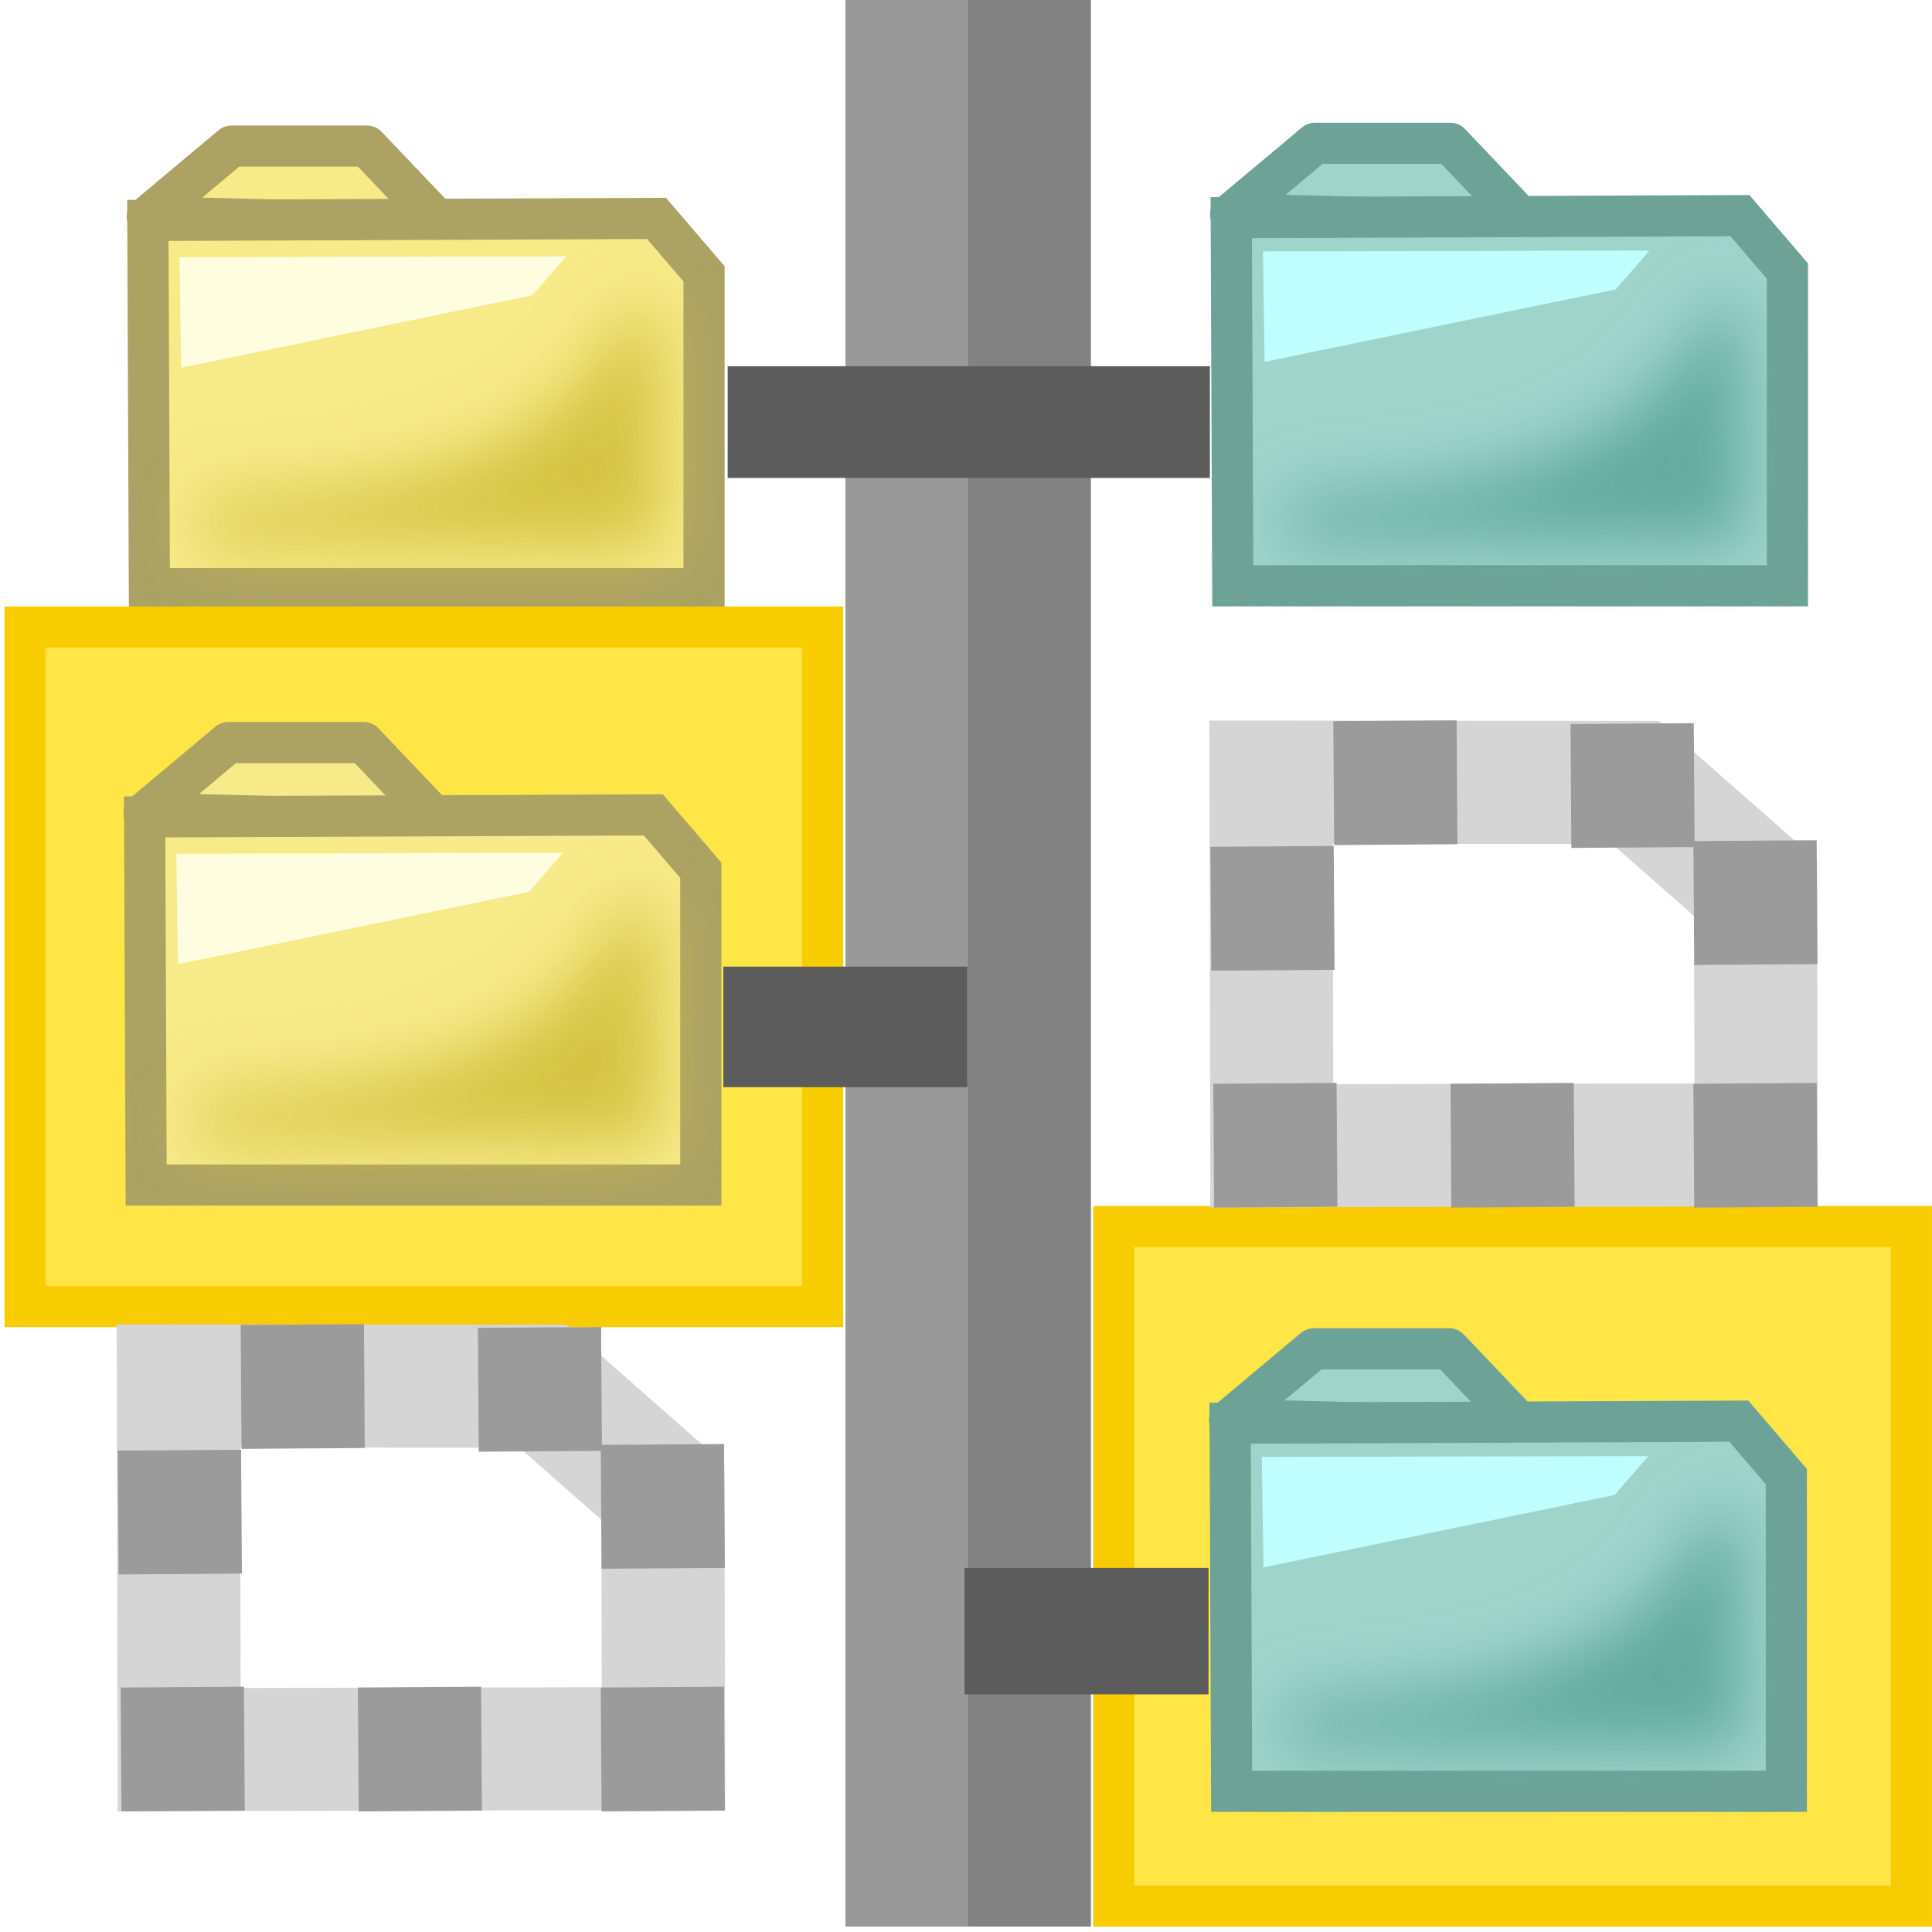
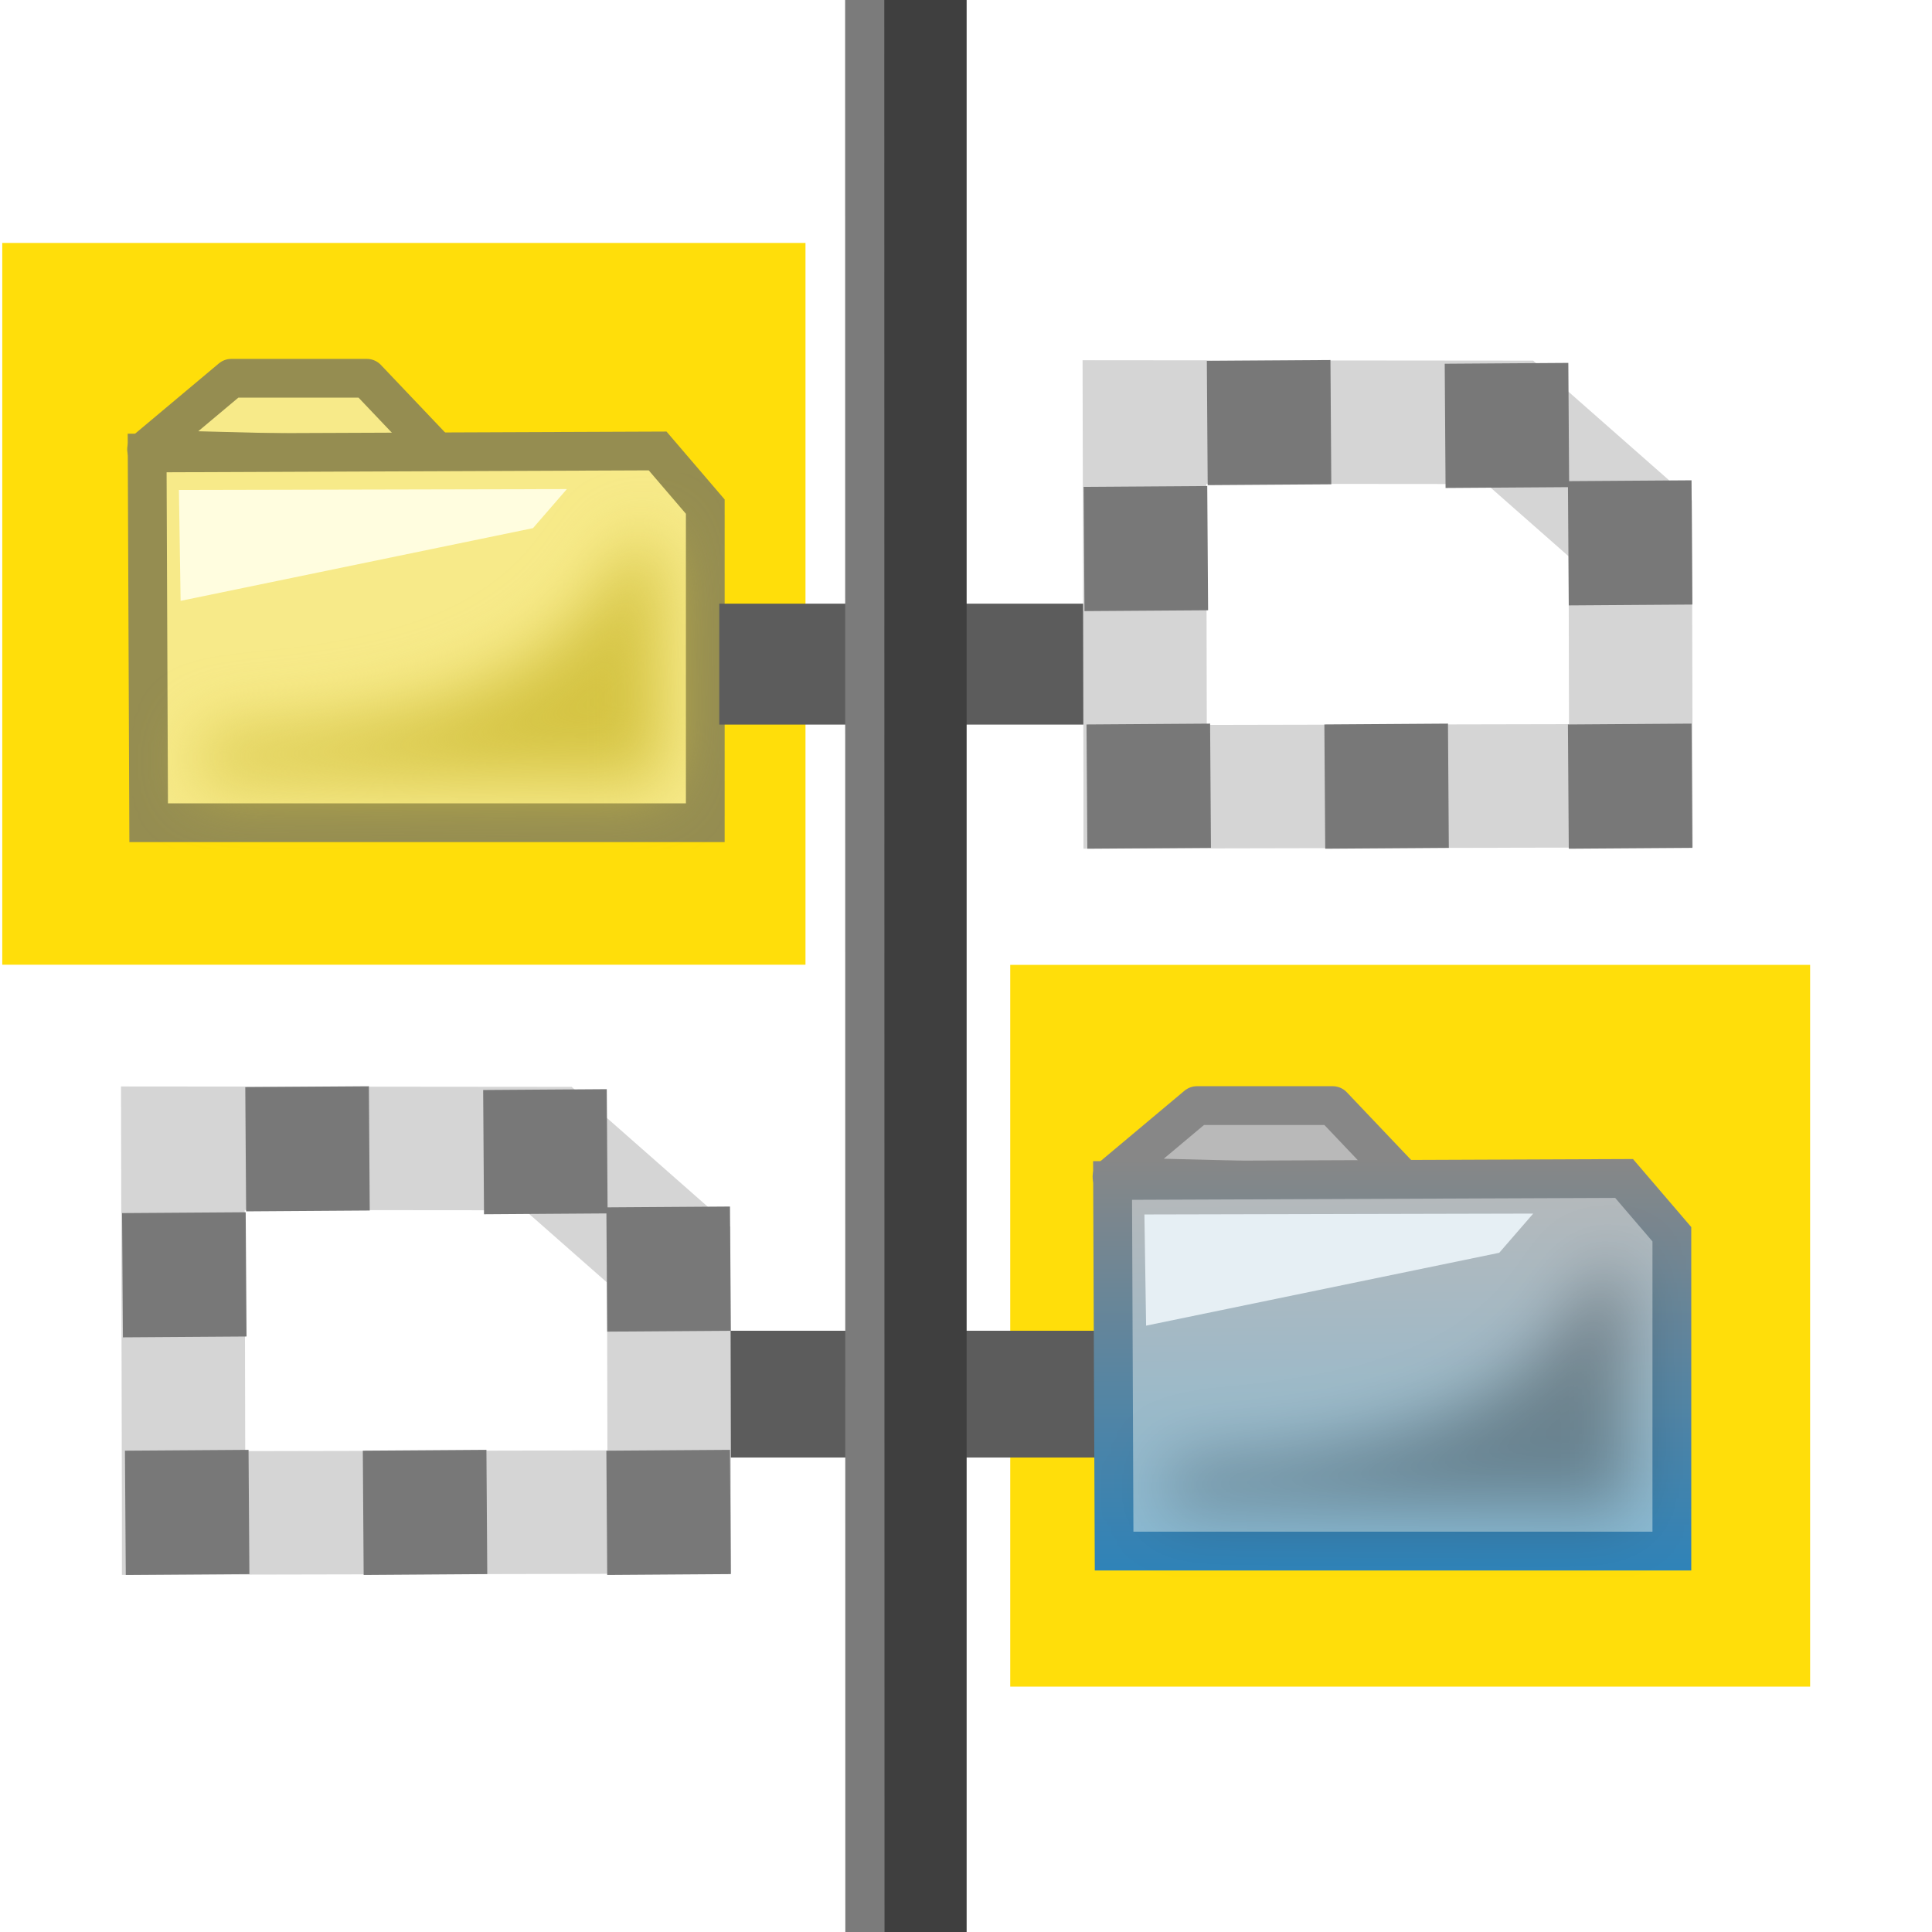
- <svg xmlns="http://www.w3.org/2000/svg" width="90" height="90" id="svg2300" version="1.0">
+ <svg xmlns="http://www.w3.org/2000/svg" xmlns:xlink="http://www.w3.org/1999/xlink" width="48" height="48" id="svg2300" version="1.0">
  <defs id="defs2302">
-     <filter x="-0.134" width="1.267" y="-0.284" height="1.567" id="filter4593">
+     <filter x="-0.134" width="1.267" y="-0.284" height="1.567" id="filter4593" color-interpolation-filters="sRGB">
      <feGaussianBlur stdDeviation="1.183" id="feGaussianBlur4595" />
    </filter>
-     <filter x="-0.106" width="1.212" y="-0.141" height="1.282" id="filter5875">
-       <feGaussianBlur stdDeviation="2.842" id="feGaussianBlur5877" />
+     <clipPath clipPathUnits="userSpaceOnUse" id="clipPath5889">
+       <path id="path5891" d="m 114.868,215.18 0.011,40.66 46.185,-4.7e-4 -0.026,-38.095 -10.033,-7.856 -36.115,-0.021 -0.022,5.312 z" style="fill:none;stroke:#ee4747;stroke-width:0.27;stroke-linecap:butt;stroke-linejoin:round;stroke-miterlimit:4;stroke-opacity:1;stroke-dasharray:none" />
+     </clipPath>
+     <linearGradient xlink:href="#linearGradient3924" id="linearGradient3930" x1="35.986" y1="43.943" x2="36.129" y2="54.112" gradientUnits="userSpaceOnUse" />
+     <linearGradient id="linearGradient3924">
+       <stop style="stop-color:#b9b9b9;stop-opacity:1;" offset="0" id="stop3926" />
+       <stop style="stop-color:#86bad5;stop-opacity:1;" offset="1" id="stop3928" />
+     </linearGradient>
+     <linearGradient xlink:href="#linearGradient3908" id="linearGradient3914" x1="34.482" y1="43.943" x2="34.482" y2="54.112" gradientUnits="userSpaceOnUse" />
+     <linearGradient id="linearGradient3908">
+       <stop style="stop-color:#878787;stop-opacity:1;" offset="0" id="stop3910" />
+       <stop style="stop-color:#2f83b8;stop-opacity:1;" offset="1" id="stop3912" />
+     </linearGradient>
+     <filter x="-0.134" width="1.267" y="-0.284" height="1.567" id="filter4593-8" color-interpolation-filters="sRGB">
+       <feGaussianBlur stdDeviation="1.183" id="feGaussianBlur4595-9" />
    </filter>
-     <clipPath clipPathUnits="userSpaceOnUse" id="clipPath5889">
-       <path id="path5891" d="M 114.868,215.18 L 114.879,255.84 L 161.064,255.839 L 161.038,217.745 L 151.005,209.888 L 114.89,209.868 L 114.868,215.18 z " style="fill:none;fill-opacity:1;fill-rule:evenodd;stroke:#ee4747;stroke-width:0.27;stroke-linecap:butt;stroke-linejoin:round;stroke-miterlimit:4;stroke-dasharray:none;stroke-opacity:1" />
-     </clipPath>
+     <filter x="-0.134" width="1.267" y="-0.284" height="1.567" id="filter4593-1" color-interpolation-filters="sRGB">
+       <feGaussianBlur stdDeviation="1.183" id="feGaussianBlur4595-7" />
+     </filter>
  </defs>
-   <g id="layer1">
-     <rect y="57.134" x="51.886" height="31.659" width="37.157" id="rect3744" style="fill:#ffe646;fill-opacity:1;stroke:#f7cc00;stroke-width:1.912;stroke-linecap:butt;stroke-linejoin:miter;stroke-miterlimit:4;stroke-dasharray:none;stroke-dashoffset:0;stroke-opacity:1" />
-     <rect style="opacity:1;fill:#828282;fill-opacity:1;stroke:none;stroke-width:1.53;stroke-linecap:butt;stroke-linejoin:miter;stroke-miterlimit:4;stroke-dasharray:none;stroke-dashoffset:0;stroke-opacity:1" id="rect3668" width="11.425" height="89.747" x="39.394" y="0" />
-     <g id="g3608" transform="matrix(1.332092,0,0,1.330779,-140.1207,-435.5858)">
-       <path style="fill:#f7ea89;fill-opacity:1;fill-rule:evenodd;stroke:#aba263;stroke-width:1.44;stroke-linecap:butt;stroke-linejoin:round;stroke-miterlimit:4;stroke-dasharray:none;stroke-opacity:1" d="M 110.339,334.905 L 120.618,335.169 L 118.015,332.429 L 113.292,332.429 L 110.339,334.905 z " id="path3610" />
-       <path id="path3612" d="M 110.359,335.033 L 110.412,347.918 L 129.809,347.918 L 129.809,336.902 L 128.148,334.962 L 110.359,335.033 z " style="fill:#f7ea89;fill-opacity:1;fill-rule:evenodd;stroke:#aba263;stroke-width:1.44;stroke-linecap:butt;stroke-linejoin:miter;stroke-miterlimit:4;stroke-dasharray:none;stroke-opacity:1" />
-       <path id="path3614" d="M 124.986,336.291 L 111.466,336.322 L 111.525,340.187 L 123.805,337.653 L 124.986,336.291 z " style="fill:#fffddf;fill-opacity:1;fill-rule:evenodd;stroke:none;stroke-width:1px;stroke-linecap:butt;stroke-linejoin:miter;stroke-opacity:1" />
-       <path transform="matrix(0.919753,0,0,1,10.29907,0)" id="path3616" d="M 110.9,346.339 L 128.342,346.447 L 128.235,338.372 C 127.582,337.651 126.881,338.533 126.47,339.159 C 123.9,343.069 119.325,344.447 111.675,344.882 C 110.893,344.926 110.224,346.062 110.9,346.339 z " style="fill:#d5c443;fill-opacity:1;fill-rule:evenodd;stroke:none;stroke-width:1px;stroke-linecap:butt;stroke-linejoin:miter;stroke-opacity:1;filter:url(#filter4593)" />
+   <g id="layer1" transform="translate(0,-42)">
+     <rect y="65.972" x="25.099" height="17.932" width="19.873" id="rect3744" style="fill:#ffde0a;fill-opacity:1;stroke:none" />
+     <rect style="fill:#5c5c5c;fill-opacity:1;stroke:none" id="rect3674" width="11.996" height="3.15" x="17.962" y="75.062" />
+     <g id="g4156" transform="matrix(1.005106,0,0,1.005106,-0.06935867,26.62896)">
+       <path style="fill:#b9b9b9;fill-opacity:1;fill-rule:evenodd;stroke:#878787;stroke-width:0.959;stroke-linecap:butt;stroke-linejoin:round;stroke-miterlimit:4;stroke-opacity:1;stroke-dasharray:none" d="m 27.556,44.382 7.306,0.187 -1.85,-1.947 -3.357,0 -2.099,1.76 z" id="path4990" />
+       <path id="path4992" d="m 27.57,44.473 0.038,9.16 13.787,0 0,-7.831 -1.181,-1.379 -12.644,0.05 z" style="fill:url(#linearGradient3930);fill-opacity:1;fill-rule:evenodd;stroke:url(#linearGradient3914);stroke-width:0.959;stroke-linecap:butt;stroke-linejoin:miter;stroke-miterlimit:4;stroke-opacity:1;stroke-dasharray:none" />
+       <path id="path4994" d="m 37.967,45.291 -9.61,0.022 0.042,2.748 8.729,-1.801 0.839,-0.968 z" style="fill:#e6eff4;fill-opacity:1;fill-rule:evenodd;stroke:none" />
+       <path transform="matrix(0.6537456,0,0,0.7108586,-43.55111,-193.688)" id="path4996" d="m 110.9,346.339 17.442,0.108 -0.108,-8.075 c -0.652,-0.72 -1.354,0.162 -1.765,0.788 -2.569,3.91 -7.145,5.287 -14.795,5.723 -0.782,0.044 -1.45,1.18 -0.775,1.457 z" style="fill:#000000;fill-opacity:0.297;fill-rule:evenodd;stroke:none;filter:url(#filter4593-8)" />
    </g>
-     <g id="g3618" transform="matrix(1.332092,0,0,1.330779,-89.65207,-435.7147)">
-       <path style="fill:#9fd4cb;fill-opacity:1;fill-rule:evenodd;stroke:#6da297;stroke-width:1.44;stroke-linecap:butt;stroke-linejoin:round;stroke-miterlimit:4;stroke-dasharray:none;stroke-opacity:1" d="M 110.339,334.905 L 120.618,335.169 L 118.015,332.429 L 113.292,332.429 L 110.339,334.905 z " id="path3620" />
-       <path id="path3622" d="M 110.359,335.033 L 110.412,347.918 L 129.809,347.918 L 129.809,336.902 L 128.148,334.962 L 110.359,335.033 z " style="fill:#9fd4cb;fill-opacity:1;fill-rule:evenodd;stroke:#6da297;stroke-width:1.44;stroke-linecap:butt;stroke-linejoin:miter;stroke-miterlimit:4;stroke-dasharray:none;stroke-opacity:1" />
-       <path id="path3624" d="M 124.986,336.184 L 111.466,336.214 L 111.525,340.079 L 123.805,337.545 L 124.986,336.184 z " style="fill:#c0fdff;fill-opacity:1;fill-rule:evenodd;stroke:none;stroke-width:1px;stroke-linecap:butt;stroke-linejoin:miter;stroke-opacity:1" />
-       <path transform="matrix(0.919753,0,0,1,10.29907,0)" id="path3626" d="M 110.9,346.339 L 128.342,346.447 L 128.235,338.372 C 127.582,337.651 126.881,338.533 126.47,339.159 C 123.9,343.069 119.325,344.447 111.675,344.882 C 110.893,344.926 110.224,346.062 110.9,346.339 z " style="fill:#64ab9f;fill-opacity:1;fill-rule:evenodd;stroke:none;stroke-width:1px;stroke-linecap:butt;stroke-linejoin:miter;stroke-opacity:1;filter:url(#filter4593)" />
+     <rect style="fill:#ffde0a;fill-opacity:1;stroke:none" id="rect3650" width="19.956" height="17.932" x="0.056" y="48.036" />
+     <g id="g4637" transform="matrix(0.7129362,0,0,0.7129153,-75.02311,-185.5957)">
+       <path style="fill:#f7ea89;fill-opacity:1;fill-rule:evenodd;stroke:#958d51;stroke-width:1.35;stroke-linecap:butt;stroke-linejoin:round;stroke-miterlimit:4;stroke-opacity:1;stroke-dasharray:none" d="m 110.339,334.905 10.279,0.263 -2.603,-2.739 -4.723,0 -2.953,2.476 z" id="path4639" />
+       <path id="path4641" d="m 110.359,335.033 0.053,12.885 19.397,0 0,-11.016 -1.661,-1.94 -17.789,0.071 z" style="fill:#f7ea89;fill-opacity:1;fill-rule:evenodd;stroke:#958d51;stroke-width:1.35;stroke-linecap:butt;stroke-linejoin:miter;stroke-miterlimit:4;stroke-opacity:1;stroke-dasharray:none" />
+       <path id="path4643" d="m 124.986,336.291 -13.52,0.03 0.059,3.865 12.28,-2.534 1.181,-1.362 z" style="fill:#fffddf;fill-opacity:1;fill-rule:evenodd;stroke:none" />
+       <path transform="matrix(0.919753,0,0,1,10.29907,0)" id="path4645" d="m 110.9,346.339 17.442,0.108 -0.108,-8.075 c -0.652,-0.72 -1.354,0.162 -1.765,0.788 -2.569,3.91 -7.145,5.287 -14.795,5.723 -0.782,0.044 -1.45,1.18 -0.775,1.457 z" style="fill:#d5c443;fill-opacity:1;fill-rule:evenodd;stroke:none;filter:url(#filter4593-1)" />
    </g>
-     <g id="g3632" transform="matrix(1.332092,0,0,1.330779,-89.7044,-379.5566)">
-       <path style="fill:#9fd4cb;fill-opacity:1;fill-rule:evenodd;stroke:#6da297;stroke-width:1.44;stroke-linecap:butt;stroke-linejoin:round;stroke-miterlimit:4;stroke-dasharray:none;stroke-opacity:1" d="M 110.339,334.905 L 120.618,335.169 L 118.015,332.429 L 113.292,332.429 L 110.339,334.905 z " id="path3634" />
-       <path id="path3636" d="M 110.359,335.033 L 110.412,347.918 L 129.809,347.918 L 129.809,336.902 L 128.148,334.962 L 110.359,335.033 z " style="fill:#9fd4cb;fill-opacity:1;fill-rule:evenodd;stroke:#6da297;stroke-width:1.44;stroke-linecap:butt;stroke-linejoin:miter;stroke-miterlimit:4;stroke-dasharray:none;stroke-opacity:1" />
-       <path id="path3638" d="M 124.986,336.184 L 111.466,336.214 L 111.525,340.079 L 123.805,337.545 L 124.986,336.184 z " style="fill:#c0fdff;fill-opacity:1;fill-rule:evenodd;stroke:none;stroke-width:1px;stroke-linecap:butt;stroke-linejoin:miter;stroke-opacity:1" />
-       <path transform="matrix(0.919753,0,0,1,10.29907,0)" id="path3640" d="M 110.9,346.339 L 128.342,346.447 L 128.235,338.372 C 127.582,337.651 126.881,338.533 126.47,339.159 C 123.9,343.069 119.325,344.447 111.675,344.882 C 110.893,344.926 110.224,346.062 110.9,346.339 z " style="fill:#64ab9f;fill-opacity:1;fill-rule:evenodd;stroke:none;stroke-width:1px;stroke-linecap:butt;stroke-linejoin:miter;stroke-opacity:1;filter:url(#filter4593)" />
+     <rect style="fill:#5c5c5c;fill-opacity:1;stroke:none" id="rect3672" width="9.08" height="3.004" x="17.87" y="56.998" />
+     <path d="m 28.452,61.546 -0.019,-9.061 9.079,0.008 2.992,2.634 0.014,6.395 -12.066,0.025 z" style="fill:none;stroke:#d5d5d5;stroke-width:3.067;stroke-linecap:butt;stroke-linejoin:miter;stroke-miterlimit:4;stroke-opacity:1;stroke-dasharray:none;stroke-dashoffset:0" id="path3676" />
+     <g id="g3051" transform="translate(-3.083333,-9)" style="fill:#787878;fill-opacity:1">
+       <path id="path3678" d="m 33.067,59.966 0.021,3.087 3.071,-0.021 -0.021,-3.087 -3.071,0.021 z" style="fill:#787878;fill-opacity:1;fill-rule:evenodd;stroke:none" />
+       <path id="path3680" d="m 30.006,63.096 0.021,3.087 3.071,-0.021 -0.021,-3.087 -3.071,0.021 z" style="fill:#787878;fill-opacity:1;fill-rule:evenodd;stroke:none" />
+       <path id="path3682" d="m 30.077,68.999 0.021,3.087 3.071,-0.021 -0.021,-3.087 -3.071,0.021 z" style="fill:#787878;fill-opacity:1;fill-rule:evenodd;stroke:none" />
+       <path id="path3684" d="m 35.987,68.999 0.021,3.087 3.071,-0.021 -0.021,-3.087 -3.071,0.021 z" style="fill:#787878;fill-opacity:1;fill-rule:evenodd;stroke:none" />
+       <path id="path3686" d="m 42.038,68.999 0.021,3.087 3.071,-0.021 -0.021,-3.087 -3.071,0.021 z" style="fill:#787878;fill-opacity:1;fill-rule:evenodd;stroke:none" />
+       <path id="path3688" d="m 42.038,62.954 0.021,3.087 3.071,-0.021 -0.021,-3.087 -3.071,0.021 z" style="fill:#787878;fill-opacity:1;fill-rule:evenodd;stroke:none" />
+       <path id="path3690" d="m 38.977,60.037 0.021,3.087 3.071,-0.021 -0.021,-3.087 -3.071,0.021 z" style="fill:#787878;fill-opacity:1;fill-rule:evenodd;stroke:none" />
    </g>
-     <rect style="fill:#ffe646;fill-opacity:1;stroke:#f7cc00;stroke-width:1.912;stroke-linecap:butt;stroke-linejoin:miter;stroke-miterlimit:4;stroke-dasharray:none;stroke-dashoffset:0;stroke-opacity:1" id="rect3650" width="37.157" height="31.659" x="1.167" y="29.207" />
-     <g id="g3652" transform="matrix(1.332092,0,0,1.330779,-140.2707,-407.8)">
-       <path style="fill:#f7ea89;fill-opacity:1;fill-rule:evenodd;stroke:#aba263;stroke-width:1.44;stroke-linecap:butt;stroke-linejoin:round;stroke-miterlimit:4;stroke-dasharray:none;stroke-opacity:1" d="M 110.339,334.905 L 120.618,335.169 L 118.015,332.429 L 113.292,332.429 L 110.339,334.905 z " id="path3654" />
-       <path id="path3656" d="M 110.359,335.033 L 110.412,347.918 L 129.809,347.918 L 129.809,336.902 L 128.148,334.962 L 110.359,335.033 z " style="fill:#f7ea89;fill-opacity:1;fill-rule:evenodd;stroke:#aba263;stroke-width:1.44;stroke-linecap:butt;stroke-linejoin:miter;stroke-miterlimit:4;stroke-dasharray:none;stroke-opacity:1" />
-       <path id="path3658" d="M 124.986,336.291 L 111.466,336.322 L 111.525,340.187 L 123.805,337.653 L 124.986,336.291 z " style="fill:#fffddf;fill-opacity:1;fill-rule:evenodd;stroke:none;stroke-width:1px;stroke-linecap:butt;stroke-linejoin:miter;stroke-opacity:1" />
-       <path transform="matrix(0.919753,0,0,1,10.29907,0)" id="path3660" d="M 110.9,346.339 L 128.342,346.447 L 128.235,338.372 C 127.582,337.651 126.881,338.533 126.47,339.159 C 123.9,343.069 119.325,344.447 111.675,344.882 C 110.893,344.926 110.224,346.062 110.9,346.339 z " style="fill:#d5c443;fill-opacity:1;fill-rule:evenodd;stroke:none;stroke-width:1px;stroke-linecap:butt;stroke-linejoin:miter;stroke-opacity:1;filter:url(#filter4593)" />
+     <path d="m 4.562,79.589 -0.019,-9.061 9.079,0.008 2.992,2.634 0.014,6.395 -12.066,0.025 z" style="fill:none;stroke:#d5d5d5;stroke-width:3.067;stroke-linecap:butt;stroke-linejoin:miter;stroke-miterlimit:4;stroke-opacity:1;stroke-dasharray:none;stroke-dashoffset:0" id="path3722" />
+     <g id="g3068" transform="translate(0.25,-6)" style="fill:#787878;fill-opacity:1">
+       <path id="path3724" d="m 5.844,75.009 0.021,3.087 3.071,-0.021 -0.021,-3.087 -3.071,0.021 z" style="fill:#787878;fill-opacity:1;fill-rule:evenodd;stroke:none" />
+       <path id="path3726" d="m 2.783,78.139 0.021,3.087 3.071,-0.021 -0.021,-3.087 -3.071,0.021 z" style="fill:#787878;fill-opacity:1;fill-rule:evenodd;stroke:none" />
+       <path id="path3728" d="m 2.854,84.042 0.021,3.087 3.071,-0.021 -0.021,-3.087 -3.071,0.021 z" style="fill:#787878;fill-opacity:1;fill-rule:evenodd;stroke:none" />
+       <path id="path3730" d="m 8.764,84.042 0.021,3.087 3.071,-0.021 -0.021,-3.087 -3.071,0.021 z" style="fill:#787878;fill-opacity:1;fill-rule:evenodd;stroke:none" />
+       <path id="path3732" d="m 14.815,84.042 0.021,3.087 3.071,-0.021 -0.021,-3.087 -3.071,0.021 z" style="fill:#787878;fill-opacity:1;fill-rule:evenodd;stroke:none" />
+       <path id="path3734" d="m 14.815,77.997 0.021,3.087 3.071,-0.021 -0.021,-3.087 -3.071,0.021 z" style="fill:#787878;fill-opacity:1;fill-rule:evenodd;stroke:none" />
+       <path id="path3736" d="m 11.754,75.081 0.021,3.087 3.071,-0.021 -0.021,-3.087 -3.071,0.021 z" style="fill:#787878;fill-opacity:1;fill-rule:evenodd;stroke:none" />
    </g>
-     <rect y="0" x="39.394" height="89.747" width="5.701" id="rect3742" style="opacity:1;fill:#999999;fill-opacity:1;stroke:none;stroke-width:1.53;stroke-linecap:butt;stroke-linejoin:miter;stroke-miterlimit:4;stroke-dasharray:none;stroke-dashoffset:0;stroke-opacity:1" />
-     <rect style="opacity:1;fill:#5c5c5c;fill-opacity:1;stroke:none;stroke-width:1.53;stroke-linecap:butt;stroke-linejoin:miter;stroke-miterlimit:4;stroke-dasharray:none;stroke-dashoffset:0;stroke-opacity:1" id="rect3672" width="11.368" height="5.617" x="33.695" y="45.029" />
-     <rect style="opacity:1;fill:#5c5c5c;fill-opacity:1;stroke:none;stroke-width:1.53;stroke-linecap:butt;stroke-linejoin:miter;stroke-miterlimit:4;stroke-dasharray:none;stroke-dashoffset:0;stroke-opacity:1" id="rect3670" width="22.463" height="5.205" x="33.898" y="17.06" />
-     <rect style="opacity:1;fill:#5c5c5c;fill-opacity:1;stroke:none;stroke-width:1.53;stroke-linecap:butt;stroke-linejoin:miter;stroke-miterlimit:4;stroke-dasharray:none;stroke-dashoffset:0;stroke-opacity:1" id="rect3674" width="11.368" height="5.89" x="44.93" y="73.039" />
-     <g id="g3692" transform="matrix(1.250022,0,0,1.248789,-236.1155,-123.6787)">
-       <path id="path3676" style="opacity:1;fill:none;fill-opacity:1;fill-rule:evenodd;stroke:#d5d5d5;stroke-width:4.59;stroke-linecap:butt;stroke-linejoin:miter;stroke-miterlimit:4;stroke-dasharray:none;stroke-dashoffset:0;stroke-opacity:1" d="M 236.285,141.782 L 236.256,128.215 L 249.837,128.227 L 254.312,132.17 L 254.334,141.745 L 236.285,141.782 z " />
-       <path id="path3678" d="M 238.577,125.941 L 238.609,130.563 L 243.202,130.531 L 243.171,125.91 L 238.577,125.941 z " style="opacity:1;fill:#9b9b9b;fill-opacity:1;fill-rule:evenodd;stroke:none;stroke-width:4.59;stroke-linecap:butt;stroke-linejoin:miter;stroke-miterlimit:4;stroke-dasharray:4.59, 4.59;stroke-dashoffset:0;stroke-opacity:1" />
-       <path id="path3680" d="M 233.998,130.627 L 234.029,135.248 L 238.623,135.217 L 238.592,130.595 L 233.998,130.627 z " style="opacity:1;fill:#9b9b9b;fill-opacity:1;fill-rule:evenodd;stroke:none;stroke-width:4.59;stroke-linecap:butt;stroke-linejoin:miter;stroke-miterlimit:4;stroke-dasharray:4.59, 4.59;stroke-dashoffset:0;stroke-opacity:1" />
-       <path id="path3682" d="M 234.105,139.466 L 234.136,144.087 L 238.73,144.056 L 238.698,139.435 L 234.105,139.466 z " style="opacity:1;fill:#9b9b9b;fill-opacity:1;fill-rule:evenodd;stroke:none;stroke-width:4.59;stroke-linecap:butt;stroke-linejoin:miter;stroke-miterlimit:4;stroke-dasharray:4.59, 4.59;stroke-dashoffset:0;stroke-opacity:1" />
-       <path id="path3684" d="M 242.944,139.466 L 242.975,144.087 L 247.569,144.056 L 247.538,139.435 L 242.944,139.466 z " style="opacity:1;fill:#9b9b9b;fill-opacity:1;fill-rule:evenodd;stroke:none;stroke-width:4.59;stroke-linecap:butt;stroke-linejoin:miter;stroke-miterlimit:4;stroke-dasharray:4.59, 4.59;stroke-dashoffset:0;stroke-opacity:1" />
-       <path id="path3686" d="M 251.996,139.466 L 252.027,144.087 L 256.621,144.056 L 256.59,139.435 L 251.996,139.466 z " style="opacity:1;fill:#9b9b9b;fill-opacity:1;fill-rule:evenodd;stroke:none;stroke-width:4.59;stroke-linecap:butt;stroke-linejoin:miter;stroke-miterlimit:4;stroke-dasharray:4.59, 4.59;stroke-dashoffset:0;stroke-opacity:1" />
-       <path id="path3688" d="M 251.996,130.414 L 252.027,135.035 L 256.621,135.004 L 256.59,130.383 L 251.996,130.414 z " style="opacity:1;fill:#9b9b9b;fill-opacity:1;fill-rule:evenodd;stroke:none;stroke-width:4.59;stroke-linecap:butt;stroke-linejoin:miter;stroke-miterlimit:4;stroke-dasharray:4.59, 4.59;stroke-dashoffset:0;stroke-opacity:1" />
-       <path id="path3690" d="M 247.417,126.048 L 247.448,130.669 L 252.042,130.638 L 252.01,126.016 L 247.417,126.048 z " style="opacity:1;fill:#9b9b9b;fill-opacity:1;fill-rule:evenodd;stroke:none;stroke-width:4.59;stroke-linecap:butt;stroke-linejoin:miter;stroke-miterlimit:4;stroke-dasharray:4.59, 4.59;stroke-dashoffset:0;stroke-opacity:1" />
+     <g id="g2954" transform="translate(-51.83333,-6.5)">
+       <rect y="72.556" x="27.599" height="16.932" width="19.873" id="rect2864" style="fill:#ffe646;fill-opacity:1;stroke:#f7cc00;stroke-width:1.022;stroke-linecap:butt;stroke-linejoin:miter;stroke-miterlimit:4;stroke-opacity:1;stroke-dasharray:none;stroke-dashoffset:0" />
+       <rect style="fill:#828282;fill-opacity:1;stroke:none" id="rect2866" width="6.11" height="48" x="20.917" y="41.999" />
+       <g id="g2868" transform="matrix(0.7124427,0,0,0.7117403,-75.09238,-190.9659)">
+         <path style="fill:#f7ea89;fill-opacity:1;fill-rule:evenodd;stroke:#aba263;stroke-width:1.44;stroke-linecap:butt;stroke-linejoin:round;stroke-miterlimit:4;stroke-opacity:1;stroke-dasharray:none" d="m 110.339,334.905 10.279,0.263 -2.603,-2.739 -4.723,0 -2.953,2.476 z" id="path2870" />
+         <path id="path2872" d="m 110.359,335.033 0.053,12.885 19.397,0 0,-11.016 -1.661,-1.94 -17.789,0.071 z" style="fill:#f7ea89;fill-opacity:1;fill-rule:evenodd;stroke:#aba263;stroke-width:1.44;stroke-linecap:butt;stroke-linejoin:miter;stroke-miterlimit:4;stroke-opacity:1;stroke-dasharray:none" />
+         <path id="path2874" d="m 124.986,336.291 -13.52,0.03 0.059,3.865 12.28,-2.534 1.181,-1.362 z" style="fill:#fffddf;fill-opacity:1;fill-rule:evenodd;stroke:none" />
+         <path transform="matrix(0.919753,0,0,1,10.29907,0)" id="path2876" d="m 110.9,346.339 17.442,0.108 -0.108,-8.075 c -0.652,-0.72 -1.354,0.162 -1.765,0.788 -2.569,3.91 -7.145,5.287 -14.795,5.723 -0.782,0.044 -1.45,1.18 -0.775,1.457 z" style="fill:#d5c443;fill-opacity:1;fill-rule:evenodd;stroke:none;filter:url(#filter4593)" />
+       </g>
+       <g id="g2878" transform="matrix(0.7124427,0,0,0.7117403,-48.10025,-191.0348)">
+         <path style="fill:#9fd4cb;fill-opacity:1;fill-rule:evenodd;stroke:#6da297;stroke-width:1.44;stroke-linecap:butt;stroke-linejoin:round;stroke-miterlimit:4;stroke-opacity:1;stroke-dasharray:none" d="m 110.339,334.905 10.279,0.263 -2.603,-2.739 -4.723,0 -2.953,2.476 z" id="path2880" />
+         <path id="path2882" d="m 110.359,335.033 0.053,12.885 19.397,0 0,-11.016 -1.661,-1.94 -17.789,0.071 z" style="fill:#9fd4cb;fill-opacity:1;fill-rule:evenodd;stroke:#6da297;stroke-width:1.44;stroke-linecap:butt;stroke-linejoin:miter;stroke-miterlimit:4;stroke-opacity:1;stroke-dasharray:none" />
+         <path id="path2884" d="m 124.986,336.184 -13.52,0.03 0.059,3.865 12.28,-2.534 1.181,-1.362 z" style="fill:#c0fdff;fill-opacity:1;fill-rule:evenodd;stroke:none" />
+         <path transform="matrix(0.919753,0,0,1,10.29907,0)" id="path2886" d="m 110.9,346.339 17.442,0.108 -0.108,-8.075 c -0.652,-0.72 -1.354,0.162 -1.765,0.788 -2.569,3.91 -7.145,5.287 -14.795,5.723 -0.782,0.044 -1.45,1.18 -0.775,1.457 z" style="fill:#64ab9f;fill-opacity:1;fill-rule:evenodd;stroke:none;filter:url(#filter4593)" />
+       </g>
+       <g id="g2888" transform="matrix(0.7124427,0,0,0.7117403,-48.12824,-160.9998)">
+         <path style="fill:#9fd4cb;fill-opacity:1;fill-rule:evenodd;stroke:#6da297;stroke-width:1.44;stroke-linecap:butt;stroke-linejoin:round;stroke-miterlimit:4;stroke-opacity:1;stroke-dasharray:none" d="m 110.339,334.905 10.279,0.263 -2.603,-2.739 -4.723,0 -2.953,2.476 z" id="path2890" />
+         <path id="path2892" d="m 110.359,335.033 0.053,12.885 19.397,0 0,-11.016 -1.661,-1.94 -17.789,0.071 z" style="fill:#9fd4cb;fill-opacity:1;fill-rule:evenodd;stroke:#6da297;stroke-width:1.44;stroke-linecap:butt;stroke-linejoin:miter;stroke-miterlimit:4;stroke-opacity:1;stroke-dasharray:none" />
+         <path id="path2894" d="m 124.986,336.184 -13.52,0.03 0.059,3.865 12.28,-2.534 1.181,-1.362 z" style="fill:#c0fdff;fill-opacity:1;fill-rule:evenodd;stroke:none" />
+         <path transform="matrix(0.919753,0,0,1,10.29907,0)" id="path2896" d="m 110.9,346.339 17.442,0.108 -0.108,-8.075 c -0.652,-0.72 -1.354,0.162 -1.765,0.788 -2.569,3.91 -7.145,5.287 -14.795,5.723 -0.782,0.044 -1.45,1.18 -0.775,1.457 z" style="fill:#64ab9f;fill-opacity:1;fill-rule:evenodd;stroke:none;filter:url(#filter4593)" />
+       </g>
+       <rect style="fill:#ffe646;fill-opacity:1;stroke:#f7cc00;stroke-width:1.022;stroke-linecap:butt;stroke-linejoin:miter;stroke-miterlimit:4;stroke-opacity:1;stroke-dasharray:none;stroke-dashoffset:0" id="rect2898" width="19.873" height="16.932" x="0.473" y="57.619" />
+       <g id="g2900" transform="matrix(0.7124427,0,0,0.7117403,-75.17261,-176.1052)">
+         <path style="fill:#f7ea89;fill-opacity:1;fill-rule:evenodd;stroke:#aba263;stroke-width:1.44;stroke-linecap:butt;stroke-linejoin:round;stroke-miterlimit:4;stroke-opacity:1;stroke-dasharray:none" d="m 110.339,334.905 10.279,0.263 -2.603,-2.739 -4.723,0 -2.953,2.476 z" id="path2902" />
+         <path id="path2904" d="m 110.359,335.033 0.053,12.885 19.397,0 0,-11.016 -1.661,-1.94 -17.789,0.071 z" style="fill:#f7ea89;fill-opacity:1;fill-rule:evenodd;stroke:#aba263;stroke-width:1.44;stroke-linecap:butt;stroke-linejoin:miter;stroke-miterlimit:4;stroke-opacity:1;stroke-dasharray:none" />
+         <path id="path2906" d="m 124.986,336.291 -13.52,0.03 0.059,3.865 12.28,-2.534 1.181,-1.362 z" style="fill:#fffddf;fill-opacity:1;fill-rule:evenodd;stroke:none" />
+         <path transform="matrix(0.919753,0,0,1,10.29907,0)" id="path2908" d="m 110.9,346.339 17.442,0.108 -0.108,-8.075 c -0.652,-0.72 -1.354,0.162 -1.765,0.788 -2.569,3.91 -7.145,5.287 -14.795,5.723 -0.782,0.044 -1.45,1.18 -0.775,1.457 z" style="fill:#d5c443;fill-opacity:1;fill-rule:evenodd;stroke:none;filter:url(#filter4593)" />
+       </g>
+       <rect y="41.999" x="20.917" height="48" width="3.049" id="rect2910" style="fill:#999999;fill-opacity:1;stroke:none" />
+       <rect style="fill:#5c5c5c;fill-opacity:1;stroke:none" id="rect2912" width="6.08" height="3.004" x="17.87" y="66.081" />
+       <rect style="fill:#5c5c5c;fill-opacity:1;stroke:none" id="rect2914" width="12.014" height="2.784" x="17.978" y="51.123" />
+       <rect style="fill:#5c5c5c;fill-opacity:1;stroke:none" id="rect2916" width="6.08" height="3.15" x="23.878" y="81.062" />
+       <g id="g2918" transform="matrix(0.668549,0,0,0.6678899,-126.4333,-24.14866)">
+         <path id="path2920" style="fill:none;stroke:#d5d5d5;stroke-width:4.59;stroke-linecap:butt;stroke-linejoin:miter;stroke-miterlimit:4;stroke-opacity:1;stroke-dasharray:none;stroke-dashoffset:0" d="m 236.285,141.782 -0.029,-13.567 13.581,0.012 4.475,3.943 0.021,9.575 -18.048,0.037 z" />
+         <path id="path2922" d="m 238.577,125.941 0.031,4.621 4.594,-0.031 -0.031,-4.621 -4.594,0.031 z" style="fill:#9b9b9b;fill-opacity:1;fill-rule:evenodd;stroke:none" />
+         <path id="path2924" d="m 233.998,130.627 0.031,4.621 4.594,-0.031 -0.031,-4.621 -4.594,0.031 z" style="fill:#9b9b9b;fill-opacity:1;fill-rule:evenodd;stroke:none" />
+         <path id="path2926" d="m 234.105,139.466 0.031,4.621 4.594,-0.031 -0.031,-4.621 -4.594,0.031 z" style="fill:#9b9b9b;fill-opacity:1;fill-rule:evenodd;stroke:none" />
+         <path id="path2928" d="m 242.944,139.466 0.031,4.621 4.594,-0.031 -0.031,-4.621 -4.594,0.031 z" style="fill:#9b9b9b;fill-opacity:1;fill-rule:evenodd;stroke:none" />
+         <path id="path2930" d="m 251.996,139.466 0.031,4.621 4.594,-0.031 -0.031,-4.621 -4.594,0.031 z" style="fill:#9b9b9b;fill-opacity:1;fill-rule:evenodd;stroke:none" />
+         <path id="path2932" d="m 251.996,130.414 0.031,4.621 4.594,-0.031 -0.031,-4.621 -4.594,0.031 z" style="fill:#9b9b9b;fill-opacity:1;fill-rule:evenodd;stroke:none" />
+         <path id="path2934" d="m 247.417,126.048 0.031,4.621 4.594,-0.031 -0.031,-4.621 -4.594,0.031 z" style="fill:#9b9b9b;fill-opacity:1;fill-rule:evenodd;stroke:none" />
+       </g>
+       <g id="g2936" transform="matrix(0.668549,0,0,0.6678899,-153.6563,-9.105414)">
+         <path id="path2938" style="fill:none;stroke:#d5d5d5;stroke-width:4.59;stroke-linecap:butt;stroke-linejoin:miter;stroke-miterlimit:4;stroke-opacity:1;stroke-dasharray:none;stroke-dashoffset:0" d="m 236.285,141.782 -0.029,-13.567 13.581,0.012 4.475,3.943 0.021,9.575 -18.048,0.037 z" />
+         <path id="path2940" d="m 238.577,125.941 0.031,4.621 4.594,-0.031 -0.031,-4.621 -4.594,0.031 z" style="fill:#9b9b9b;fill-opacity:1;fill-rule:evenodd;stroke:none" />
+         <path id="path2942" d="m 233.998,130.627 0.031,4.621 4.594,-0.031 -0.031,-4.621 -4.594,0.031 z" style="fill:#9b9b9b;fill-opacity:1;fill-rule:evenodd;stroke:none" />
+         <path id="path2944" d="m 234.105,139.466 0.031,4.621 4.594,-0.031 -0.031,-4.621 -4.594,0.031 z" style="fill:#9b9b9b;fill-opacity:1;fill-rule:evenodd;stroke:none" />
+         <path id="path2946" d="m 242.944,139.466 0.031,4.621 4.594,-0.031 -0.031,-4.621 -4.594,0.031 z" style="fill:#9b9b9b;fill-opacity:1;fill-rule:evenodd;stroke:none" />
+         <path id="path2948" d="m 251.996,139.466 0.031,4.621 4.594,-0.031 -0.031,-4.621 -4.594,0.031 z" style="fill:#9b9b9b;fill-opacity:1;fill-rule:evenodd;stroke:none" />
+         <path id="path2950" d="m 251.996,130.414 0.031,4.621 4.594,-0.031 -0.031,-4.621 -4.594,0.031 z" style="fill:#9b9b9b;fill-opacity:1;fill-rule:evenodd;stroke:none" />
+         <path id="path2952" d="m 247.417,126.048 0.031,4.621 4.594,-0.031 -0.031,-4.621 -4.594,0.031 z" style="fill:#9b9b9b;fill-opacity:1;fill-rule:evenodd;stroke:none" />
+       </g>
    </g>
-     <g id="g3720" transform="matrix(1.250022,0,0,1.248789,-287.0157,-95.5516)">
-       <path id="path3722" style="opacity:1;fill:none;fill-opacity:1;fill-rule:evenodd;stroke:#d5d5d5;stroke-width:4.59;stroke-linecap:butt;stroke-linejoin:miter;stroke-miterlimit:4;stroke-dasharray:none;stroke-dashoffset:0;stroke-opacity:1" d="M 236.285,141.782 L 236.256,128.215 L 249.837,128.227 L 254.312,132.17 L 254.334,141.745 L 236.285,141.782 z " />
-       <path id="path3724" d="M 238.577,125.941 L 238.609,130.563 L 243.202,130.531 L 243.171,125.91 L 238.577,125.941 z " style="opacity:1;fill:#9b9b9b;fill-opacity:1;fill-rule:evenodd;stroke:none;stroke-width:4.59;stroke-linecap:butt;stroke-linejoin:miter;stroke-miterlimit:4;stroke-dasharray:4.59, 4.59;stroke-dashoffset:0;stroke-opacity:1" />
-       <path id="path3726" d="M 233.998,130.627 L 234.029,135.248 L 238.623,135.217 L 238.592,130.595 L 233.998,130.627 z " style="opacity:1;fill:#9b9b9b;fill-opacity:1;fill-rule:evenodd;stroke:none;stroke-width:4.59;stroke-linecap:butt;stroke-linejoin:miter;stroke-miterlimit:4;stroke-dasharray:4.59, 4.59;stroke-dashoffset:0;stroke-opacity:1" />
-       <path id="path3728" d="M 234.105,139.466 L 234.136,144.087 L 238.73,144.056 L 238.698,139.435 L 234.105,139.466 z " style="opacity:1;fill:#9b9b9b;fill-opacity:1;fill-rule:evenodd;stroke:none;stroke-width:4.59;stroke-linecap:butt;stroke-linejoin:miter;stroke-miterlimit:4;stroke-dasharray:4.59, 4.59;stroke-dashoffset:0;stroke-opacity:1" />
-       <path id="path3730" d="M 242.944,139.466 L 242.975,144.087 L 247.569,144.056 L 247.538,139.435 L 242.944,139.466 z " style="opacity:1;fill:#9b9b9b;fill-opacity:1;fill-rule:evenodd;stroke:none;stroke-width:4.59;stroke-linecap:butt;stroke-linejoin:miter;stroke-miterlimit:4;stroke-dasharray:4.59, 4.59;stroke-dashoffset:0;stroke-opacity:1" />
-       <path id="path3732" d="M 251.996,139.466 L 252.027,144.087 L 256.621,144.056 L 256.59,139.435 L 251.996,139.466 z " style="opacity:1;fill:#9b9b9b;fill-opacity:1;fill-rule:evenodd;stroke:none;stroke-width:4.59;stroke-linecap:butt;stroke-linejoin:miter;stroke-miterlimit:4;stroke-dasharray:4.59, 4.59;stroke-dashoffset:0;stroke-opacity:1" />
-       <path id="path3734" d="M 251.996,130.414 L 252.027,135.035 L 256.621,135.004 L 256.59,130.383 L 251.996,130.414 z " style="opacity:1;fill:#9b9b9b;fill-opacity:1;fill-rule:evenodd;stroke:none;stroke-width:4.59;stroke-linecap:butt;stroke-linejoin:miter;stroke-miterlimit:4;stroke-dasharray:4.59, 4.59;stroke-dashoffset:0;stroke-opacity:1" />
-       <path id="path3736" d="M 247.417,126.048 L 247.448,130.669 L 252.042,130.638 L 252.01,126.016 L 247.417,126.048 z " style="opacity:1;fill:#9b9b9b;fill-opacity:1;fill-rule:evenodd;stroke:none;stroke-width:4.59;stroke-linecap:butt;stroke-linejoin:miter;stroke-miterlimit:4;stroke-dasharray:4.59, 4.59;stroke-dashoffset:0;stroke-opacity:1" />
+     <g id="g3039" transform="matrix(1.060085,0,0,1,-1.293604,-0.08333333)">
+       <path id="path4922" d="m 21.125,42.062 0,48.031 2.75,0 0,-48.031 -2.75,0 z" style="font-size:medium;font-style:normal;font-variant:normal;font-weight:normal;font-stretch:normal;text-indent:0;text-align:start;text-decoration:none;line-height:normal;letter-spacing:normal;word-spacing:normal;text-transform:none;direction:ltr;block-progression:tb;writing-mode:lr-tb;text-anchor:start;color:#000000;fill:#3f3f3f;fill-opacity:1;stroke:none;stroke-width:2.768;marker:none;visibility:visible;display:inline;overflow:visible;enable-background:accumulate;font-family:Bitstream Vera Sans;-inkscape-font-specification:Bitstream Vera Sans" />
+       <path id="path4926" d="m 21.027,42.067 0.005,48.021 0.918,0 -0.005,-48.021 -0.918,0 z" style="font-size:medium;font-style:normal;font-variant:normal;font-weight:normal;font-stretch:normal;text-indent:0;text-align:start;text-decoration:none;line-height:normal;letter-spacing:normal;word-spacing:normal;text-transform:none;direction:ltr;block-progression:tb;writing-mode:lr-tb;text-anchor:start;color:#000000;fill:#7b7b7b;fill-opacity:1;stroke:none;stroke-width:0.963;marker:none;visibility:visible;display:inline;overflow:visible;enable-background:accumulate;font-family:Bitstream Vera Sans;-inkscape-font-specification:Bitstream Vera Sans" />
    </g>
  </g>
</svg>
